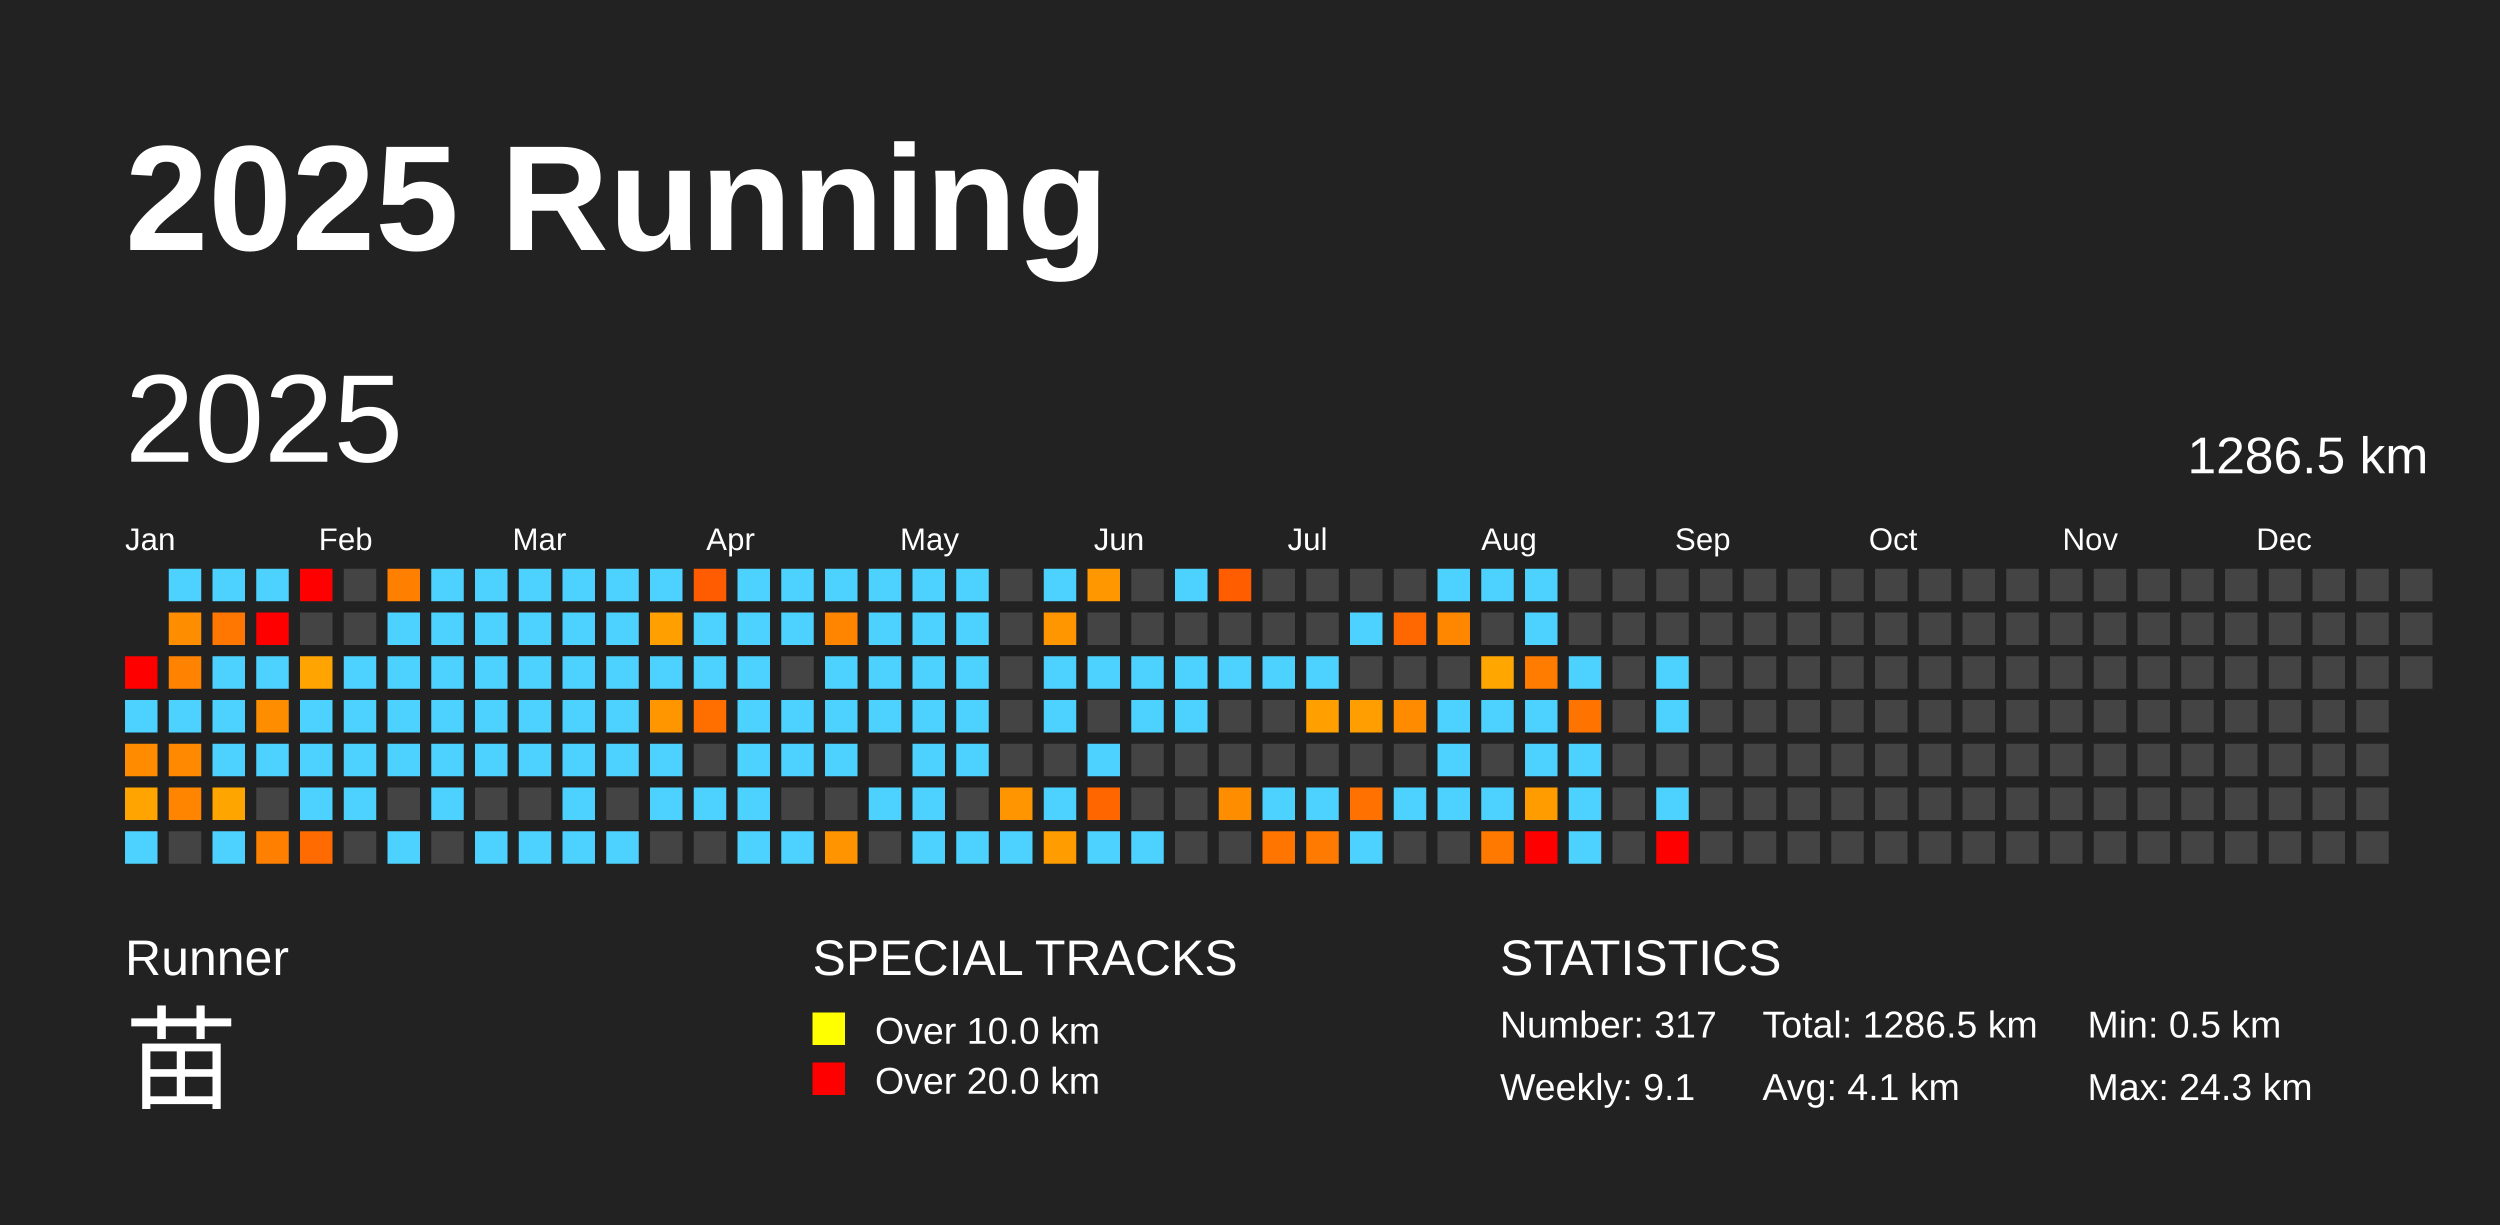
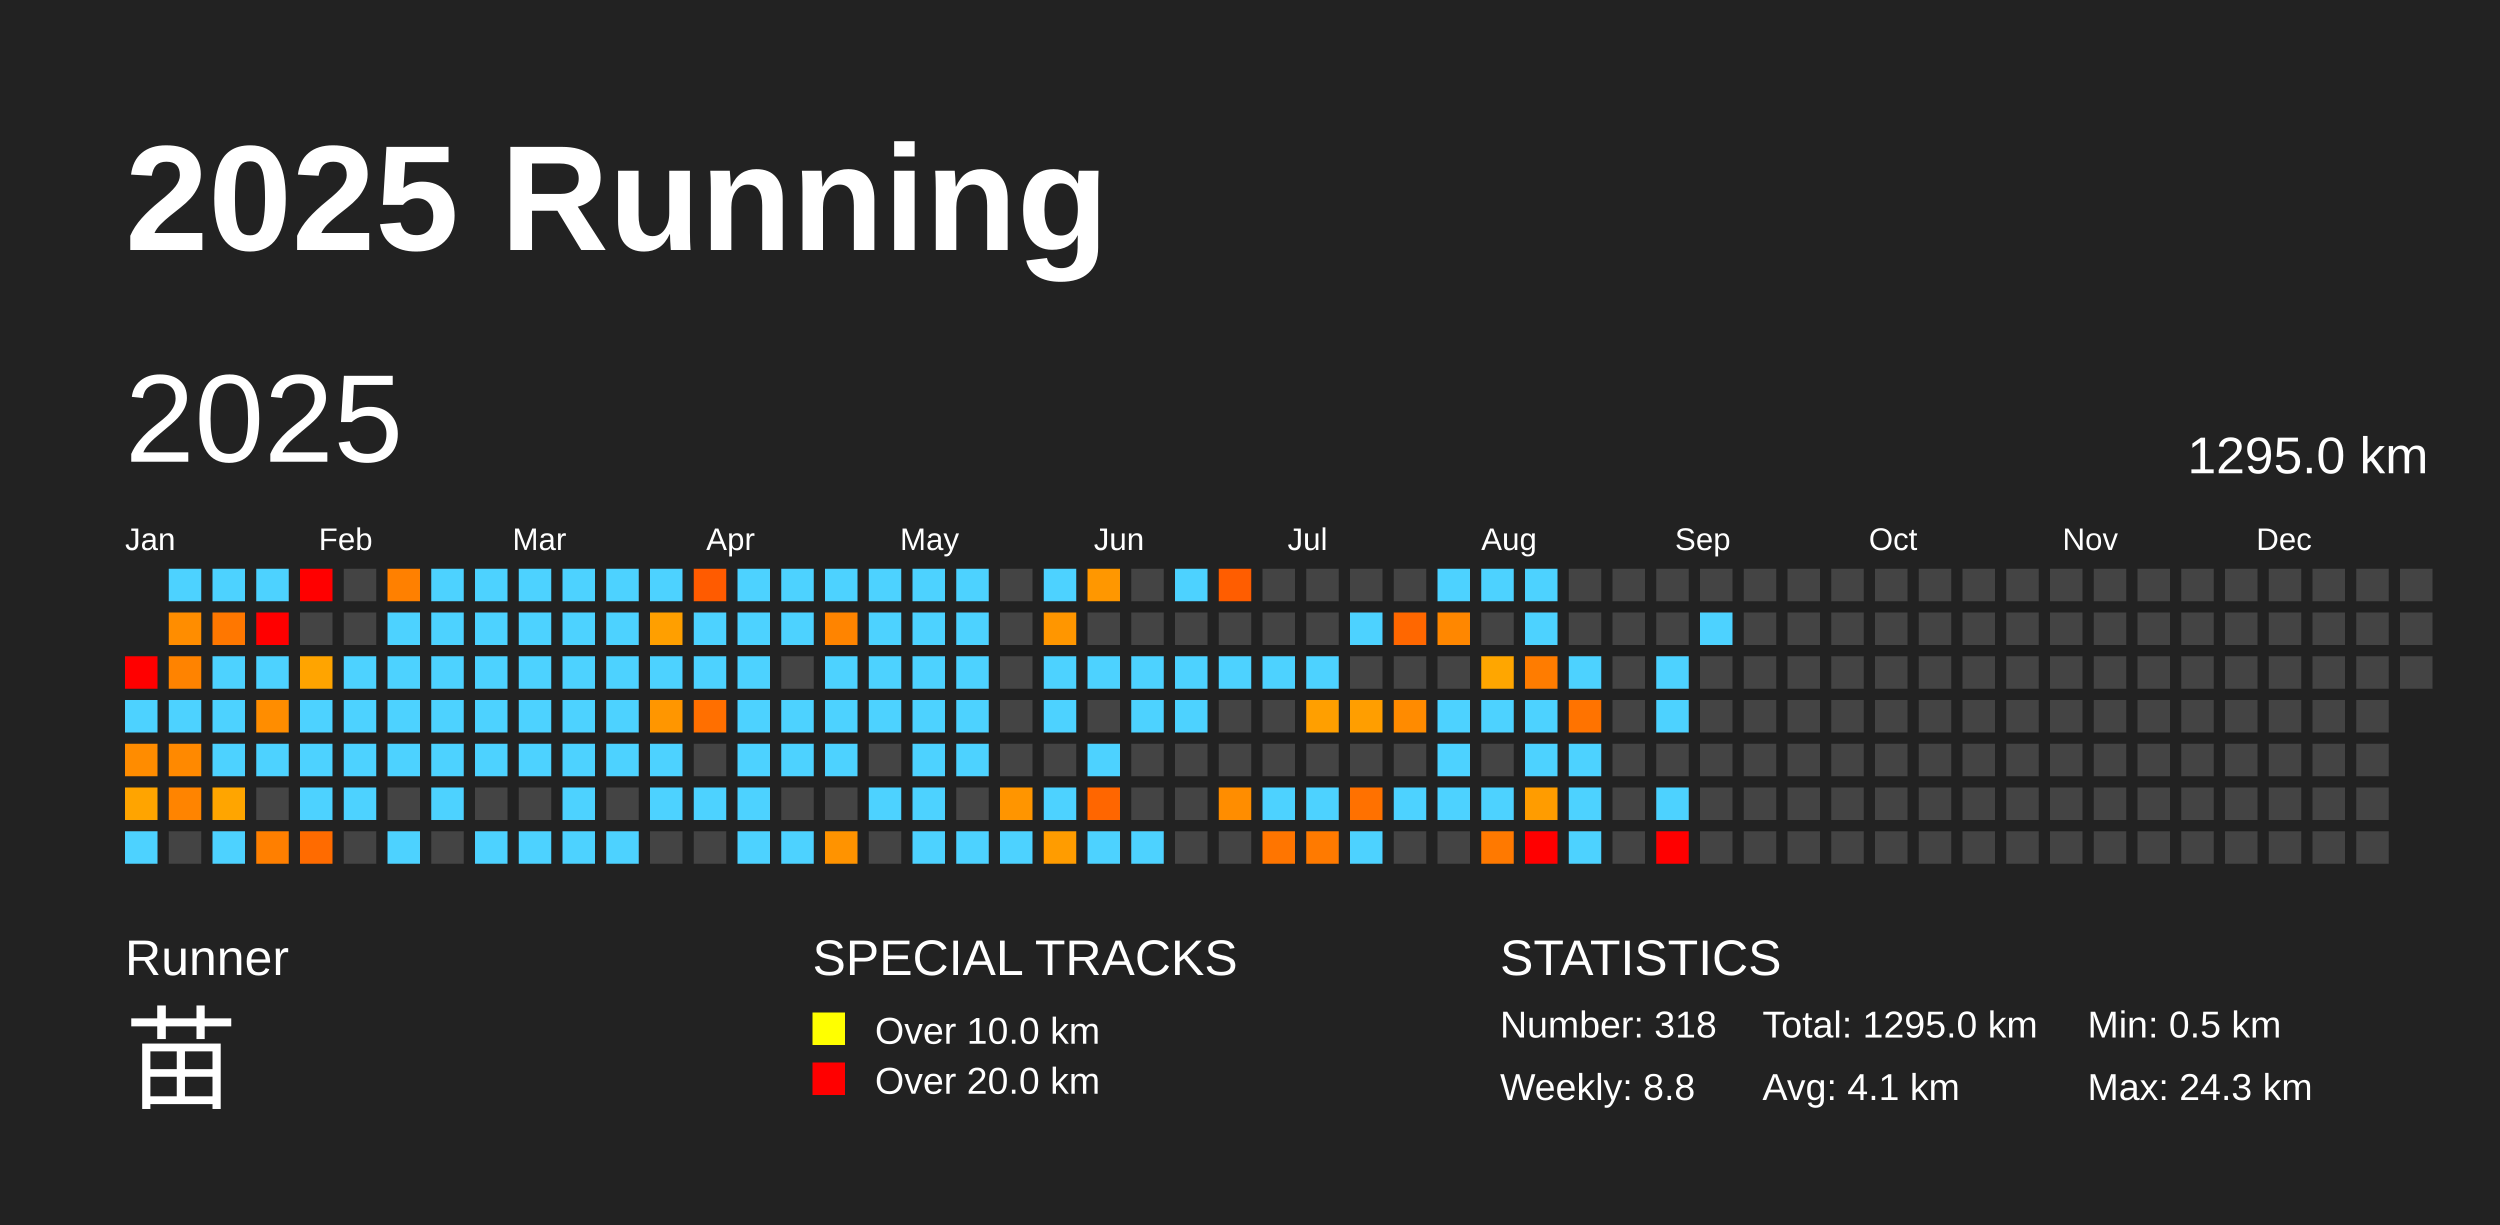
<svg xmlns="http://www.w3.org/2000/svg" baseProfile="full" height="98mm" version="1.1" viewBox="0,0,200,98" width="200mm">
  <defs />
  <rect fill="#222222" height="98" width="200" x="0" y="0" />
  <text fill="#FFFFFF" style="font-size:12px; font-family:Arial; font-weight:bold;" x="10" y="20">2025 Running</text>
  <text fill="#FFFFFF" style="font-size:4px; font-family:Arial" x="10" y="78">Runner</text>
  <text fill="#FFFFFF" style="font-size:9px; font-family:Arial" x="10" y="88">苗</text>
  <text fill="#FFFFFF" style="font-size:4px; font-family:Arial" x="65" y="78">SPECIAL TRACKS</text>
  <rect fill="yellow" height="2.6" width="2.6" x="65" y="81" />
  <text fill="#FFFFFF" style="font-size:3px; font-family:Arial" x="70" y="83.5">Over 10.0 km</text>
  <rect fill="red" height="2.6" width="2.6" x="65" y="85" />
  <text fill="#FFFFFF" style="font-size:3px; font-family:Arial" x="70" y="87.5">Over 20.0 km</text>
  <text fill="#FFFFFF" style="font-size:4px; font-family:Arial" x="120" y="78">STATISTICS</text>
-   <text fill="#FFFFFF" style="font-size:3px; font-family:Arial" x="120" y="83">Number: 317</text>
-   <text fill="#FFFFFF" style="font-size:3px; font-family:Arial" x="120" y="88">Weekly: 9.1</text>
-   <text fill="#FFFFFF" style="font-size:3px; font-family:Arial" x="141" y="83">Total: 1286.5 km</text>
+   <text fill="#FFFFFF" style="font-size:3px; font-family:Arial" x="120" y="83">Number: 318</text>
+   <text fill="#FFFFFF" style="font-size:3px; font-family:Arial" x="120" y="88">Weekly: 8.8</text>
+   <text fill="#FFFFFF" style="font-size:3px; font-family:Arial" x="141" y="83">Total: 1295.0 km</text>
  <text fill="#FFFFFF" style="font-size:3px; font-family:Arial" x="141" y="88">Avg: 4.1 km</text>
  <text fill="#FFFFFF" style="font-size:3px; font-family:Arial" x="167" y="83">Min: 0.5 km</text>
  <text fill="#FFFFFF" style="font-size:3px; font-family:Arial" x="167" y="88">Max: 24.3 km</text>
  <text dominant-baseline="hanging" fill="#FFFFFF" style="font-size:10.0px; font-family:Arial;" x="10" y="30">2025</text>
-   <text dominant-baseline="hanging" fill="#FFFFFF" style="font-size:4.125px; font-family:Arial;" x="175" y="35">1286.5 km</text>
+   <text dominant-baseline="hanging" fill="#FFFFFF" style="font-size:4.125px; font-family:Arial;" x="175" y="35">1295.0 km</text>
  <text fill="#FFFFFF" style="font-size:2.5px; font-family:Arial" x="10.0" y="44">Jan</text>
  <text fill="#FFFFFF" style="font-size:2.5px; font-family:Arial" x="25.5" y="44">Feb</text>
  <text fill="#FFFFFF" style="font-size:2.5px; font-family:Arial" x="41.0" y="44">Mar</text>
  <text fill="#FFFFFF" style="font-size:2.5px; font-family:Arial" x="56.5" y="44">Apr</text>
  <text fill="#FFFFFF" style="font-size:2.5px; font-family:Arial" x="72.0" y="44">May</text>
  <text fill="#FFFFFF" style="font-size:2.5px; font-family:Arial" x="87.5" y="44">Jun</text>
  <text fill="#FFFFFF" style="font-size:2.5px; font-family:Arial" x="103.0" y="44">Jul</text>
  <text fill="#FFFFFF" style="font-size:2.5px; font-family:Arial" x="118.5" y="44">Aug</text>
  <text fill="#FFFFFF" style="font-size:2.5px; font-family:Arial" x="134.0" y="44">Sep</text>
  <text fill="#FFFFFF" style="font-size:2.5px; font-family:Arial" x="149.5" y="44">Oct</text>
  <text fill="#FFFFFF" style="font-size:2.5px; font-family:Arial" x="165.0" y="44">Nov</text>
  <text fill="#FFFFFF" style="font-size:2.5px; font-family:Arial" x="180.5" y="44">Dec</text>
  <rect fill="red" height="2.6" width="2.6" x="10.0" y="52.5" />
  <rect fill="#4dd2ff" height="2.6" width="2.6" x="10.0" y="56.0" />
  <rect fill="#ff8c00" height="2.6" width="2.6" x="10.0" y="59.5" />
  <rect fill="#ffa400" height="2.6" width="2.6" x="10.0" y="63.0" />
  <rect fill="#4dd2ff" height="2.6" width="2.6" x="10.0" y="66.5" />
  <rect fill="#4dd2ff" height="2.6" width="2.6" x="13.5" y="45.5" />
  <rect fill="#ff8d00" height="2.6" width="2.6" x="13.5" y="49.0" />
  <rect fill="#ff8300" height="2.6" width="2.6" x="13.5" y="52.5" />
  <rect fill="#4dd2ff" height="2.6" width="2.6" x="13.5" y="56.0" />
  <rect fill="#ff8900" height="2.6" width="2.6" x="13.5" y="59.5" />
  <rect fill="#ff8400" height="2.6" width="2.6" x="13.5" y="63.0" />
  <rect fill="#444444" height="2.6" width="2.6" x="13.5" y="66.5" />
  <rect fill="#4dd2ff" height="2.6" width="2.6" x="17.0" y="45.5" />
  <rect fill="#ff7700" height="2.6" width="2.6" x="17.0" y="49.0" />
  <rect fill="#4dd2ff" height="2.6" width="2.6" x="17.0" y="52.5" />
  <rect fill="#4dd2ff" height="2.6" width="2.6" x="17.0" y="56.0" />
  <rect fill="#4dd2ff" height="2.6" width="2.6" x="17.0" y="59.5" />
  <rect fill="#ffa500" height="2.6" width="2.6" x="17.0" y="63.0" />
  <rect fill="#4dd2ff" height="2.6" width="2.6" x="17.0" y="66.5" />
  <rect fill="#4dd2ff" height="2.6" width="2.6" x="20.5" y="45.5" />
  <rect fill="red" height="2.6" width="2.6" x="20.5" y="49.0" />
  <rect fill="#4dd2ff" height="2.6" width="2.6" x="20.5" y="52.5" />
  <rect fill="#ff8d00" height="2.6" width="2.6" x="20.5" y="56.0" />
  <rect fill="#4dd2ff" height="2.6" width="2.6" x="20.5" y="59.5" />
  <rect fill="#444444" height="2.6" width="2.6" x="20.5" y="63.0" />
  <rect fill="#ff7f00" height="2.6" width="2.6" x="20.5" y="66.5" />
  <rect fill="red" height="2.6" width="2.6" x="24.0" y="45.5" />
  <rect fill="#444444" height="2.6" width="2.6" x="24.0" y="49.0" />
  <rect fill="#ffa400" height="2.6" width="2.6" x="24.0" y="52.5" />
  <rect fill="#4dd2ff" height="2.6" width="2.6" x="24.0" y="56.0" />
  <rect fill="#4dd2ff" height="2.6" width="2.6" x="24.0" y="59.5" />
  <rect fill="#4dd2ff" height="2.6" width="2.6" x="24.0" y="63.0" />
  <rect fill="#ff6b00" height="2.6" width="2.6" x="24.0" y="66.5" />
  <rect fill="#444444" height="2.6" width="2.6" x="27.5" y="45.5" />
  <rect fill="#444444" height="2.6" width="2.6" x="27.5" y="49.0" />
  <rect fill="#4dd2ff" height="2.6" width="2.6" x="27.5" y="52.5" />
  <rect fill="#4dd2ff" height="2.6" width="2.6" x="27.5" y="56.0" />
  <rect fill="#4dd2ff" height="2.6" width="2.6" x="27.5" y="59.5" />
  <rect fill="#4dd2ff" height="2.6" width="2.6" x="27.5" y="63.0" />
  <rect fill="#444444" height="2.6" width="2.6" x="27.5" y="66.5" />
  <rect fill="#ff8000" height="2.6" width="2.6" x="31.0" y="45.5" />
  <rect fill="#4dd2ff" height="2.6" width="2.6" x="31.0" y="49.0" />
  <rect fill="#4dd2ff" height="2.6" width="2.6" x="31.0" y="52.5" />
  <rect fill="#4dd2ff" height="2.6" width="2.6" x="31.0" y="56.0" />
  <rect fill="#4dd2ff" height="2.6" width="2.6" x="31.0" y="59.5" />
  <rect fill="#444444" height="2.6" width="2.6" x="31.0" y="63.0" />
  <rect fill="#4dd2ff" height="2.6" width="2.6" x="31.0" y="66.5" />
  <rect fill="#4dd2ff" height="2.6" width="2.6" x="34.5" y="45.5" />
  <rect fill="#4dd2ff" height="2.6" width="2.6" x="34.5" y="49.0" />
  <rect fill="#4dd2ff" height="2.6" width="2.6" x="34.5" y="52.5" />
  <rect fill="#4dd2ff" height="2.6" width="2.6" x="34.5" y="56.0" />
  <rect fill="#4dd2ff" height="2.6" width="2.6" x="34.5" y="59.5" />
  <rect fill="#4dd2ff" height="2.6" width="2.6" x="34.5" y="63.0" />
  <rect fill="#444444" height="2.6" width="2.6" x="34.5" y="66.5" />
  <rect fill="#4dd2ff" height="2.6" width="2.6" x="38.0" y="45.5" />
  <rect fill="#4dd2ff" height="2.6" width="2.6" x="38.0" y="49.0" />
  <rect fill="#4dd2ff" height="2.6" width="2.6" x="38.0" y="52.5" />
  <rect fill="#4dd2ff" height="2.6" width="2.6" x="38.0" y="56.0" />
  <rect fill="#4dd2ff" height="2.6" width="2.6" x="38.0" y="59.5" />
  <rect fill="#444444" height="2.6" width="2.6" x="38.0" y="63.0" />
  <rect fill="#4dd2ff" height="2.6" width="2.6" x="38.0" y="66.5" />
  <rect fill="#4dd2ff" height="2.6" width="2.6" x="41.5" y="45.5" />
  <rect fill="#4dd2ff" height="2.6" width="2.6" x="41.5" y="49.0" />
  <rect fill="#4dd2ff" height="2.6" width="2.6" x="41.5" y="52.5" />
  <rect fill="#4dd2ff" height="2.6" width="2.6" x="41.5" y="56.0" />
  <rect fill="#4dd2ff" height="2.6" width="2.6" x="41.5" y="59.5" />
  <rect fill="#444444" height="2.6" width="2.6" x="41.5" y="63.0" />
  <rect fill="#4dd2ff" height="2.6" width="2.6" x="41.5" y="66.5" />
  <rect fill="#4dd2ff" height="2.6" width="2.6" x="45.0" y="45.5" />
  <rect fill="#4dd2ff" height="2.6" width="2.6" x="45.0" y="49.0" />
  <rect fill="#4dd2ff" height="2.6" width="2.6" x="45.0" y="52.5" />
  <rect fill="#4dd2ff" height="2.6" width="2.6" x="45.0" y="56.0" />
  <rect fill="#4dd2ff" height="2.6" width="2.6" x="45.0" y="59.5" />
  <rect fill="#4dd2ff" height="2.6" width="2.6" x="45.0" y="63.0" />
  <rect fill="#4dd2ff" height="2.6" width="2.6" x="45.0" y="66.5" />
  <rect fill="#4dd2ff" height="2.6" width="2.6" x="48.5" y="45.5" />
  <rect fill="#4dd2ff" height="2.6" width="2.6" x="48.5" y="49.0" />
  <rect fill="#4dd2ff" height="2.6" width="2.6" x="48.5" y="52.5" />
  <rect fill="#4dd2ff" height="2.6" width="2.6" x="48.5" y="56.0" />
  <rect fill="#4dd2ff" height="2.6" width="2.6" x="48.5" y="59.5" />
  <rect fill="#444444" height="2.6" width="2.6" x="48.5" y="63.0" />
  <rect fill="#4dd2ff" height="2.6" width="2.6" x="48.5" y="66.5" />
  <rect fill="#4dd2ff" height="2.6" width="2.6" x="52.0" y="45.5" />
  <rect fill="#ff9f00" height="2.6" width="2.6" x="52.0" y="49.0" />
  <rect fill="#4dd2ff" height="2.6" width="2.6" x="52.0" y="52.5" />
  <rect fill="#ff9600" height="2.6" width="2.6" x="52.0" y="56.0" />
  <rect fill="#4dd2ff" height="2.6" width="2.6" x="52.0" y="59.5" />
  <rect fill="#4dd2ff" height="2.6" width="2.6" x="52.0" y="63.0" />
  <rect fill="#444444" height="2.6" width="2.6" x="52.0" y="66.5" />
  <rect fill="#ff5b00" height="2.6" width="2.6" x="55.5" y="45.5" />
  <rect fill="#4dd2ff" height="2.6" width="2.6" x="55.5" y="49.0" />
  <rect fill="#4dd2ff" height="2.6" width="2.6" x="55.5" y="52.5" />
  <rect fill="#ff6f00" height="2.6" width="2.6" x="55.5" y="56.0" />
  <rect fill="#444444" height="2.6" width="2.6" x="55.5" y="59.5" />
  <rect fill="#4dd2ff" height="2.6" width="2.6" x="55.5" y="63.0" />
  <rect fill="#444444" height="2.6" width="2.6" x="55.5" y="66.5" />
  <rect fill="#4dd2ff" height="2.6" width="2.6" x="59.0" y="45.5" />
  <rect fill="#4dd2ff" height="2.6" width="2.6" x="59.0" y="49.0" />
  <rect fill="#4dd2ff" height="2.6" width="2.6" x="59.0" y="52.5" />
  <rect fill="#4dd2ff" height="2.6" width="2.6" x="59.0" y="56.0" />
  <rect fill="#4dd2ff" height="2.6" width="2.6" x="59.0" y="59.5" />
  <rect fill="#4dd2ff" height="2.6" width="2.6" x="59.0" y="63.0" />
  <rect fill="#4dd2ff" height="2.6" width="2.6" x="59.0" y="66.5" />
  <rect fill="#4dd2ff" height="2.6" width="2.6" x="62.5" y="45.5" />
  <rect fill="#4dd2ff" height="2.6" width="2.6" x="62.5" y="49.0" />
  <rect fill="#444444" height="2.6" width="2.6" x="62.5" y="52.5" />
  <rect fill="#4dd2ff" height="2.6" width="2.6" x="62.5" y="56.0" />
  <rect fill="#4dd2ff" height="2.6" width="2.6" x="62.5" y="59.5" />
  <rect fill="#444444" height="2.6" width="2.6" x="62.5" y="63.0" />
  <rect fill="#4dd2ff" height="2.6" width="2.6" x="62.5" y="66.5" />
  <rect fill="#4dd2ff" height="2.6" width="2.6" x="66.0" y="45.5" />
  <rect fill="#ff8400" height="2.6" width="2.6" x="66.0" y="49.0" />
  <rect fill="#4dd2ff" height="2.6" width="2.6" x="66.0" y="52.5" />
  <rect fill="#4dd2ff" height="2.6" width="2.6" x="66.0" y="56.0" />
  <rect fill="#4dd2ff" height="2.6" width="2.6" x="66.0" y="59.5" />
  <rect fill="#444444" height="2.6" width="2.6" x="66.0" y="63.0" />
  <rect fill="#ff9300" height="2.6" width="2.6" x="66.0" y="66.5" />
  <rect fill="#4dd2ff" height="2.6" width="2.6" x="69.5" y="45.5" />
  <rect fill="#4dd2ff" height="2.6" width="2.6" x="69.5" y="49.0" />
  <rect fill="#4dd2ff" height="2.6" width="2.6" x="69.5" y="52.5" />
  <rect fill="#4dd2ff" height="2.6" width="2.6" x="69.5" y="56.0" />
  <rect fill="#444444" height="2.6" width="2.6" x="69.5" y="59.5" />
  <rect fill="#4dd2ff" height="2.6" width="2.6" x="69.5" y="63.0" />
  <rect fill="#444444" height="2.6" width="2.6" x="69.5" y="66.5" />
  <rect fill="#4dd2ff" height="2.6" width="2.6" x="73.0" y="45.5" />
  <rect fill="#4dd2ff" height="2.6" width="2.6" x="73.0" y="49.0" />
  <rect fill="#4dd2ff" height="2.6" width="2.6" x="73.0" y="52.5" />
  <rect fill="#4dd2ff" height="2.6" width="2.6" x="73.0" y="56.0" />
  <rect fill="#4dd2ff" height="2.6" width="2.6" x="73.0" y="59.5" />
  <rect fill="#4dd2ff" height="2.6" width="2.6" x="73.0" y="63.0" />
  <rect fill="#4dd2ff" height="2.6" width="2.6" x="73.0" y="66.5" />
  <rect fill="#4dd2ff" height="2.6" width="2.6" x="76.5" y="45.5" />
  <rect fill="#4dd2ff" height="2.6" width="2.6" x="76.5" y="49.0" />
  <rect fill="#4dd2ff" height="2.6" width="2.6" x="76.5" y="52.5" />
  <rect fill="#4dd2ff" height="2.6" width="2.6" x="76.5" y="56.0" />
  <rect fill="#4dd2ff" height="2.6" width="2.6" x="76.5" y="59.5" />
  <rect fill="#444444" height="2.6" width="2.6" x="76.5" y="63.0" />
  <rect fill="#4dd2ff" height="2.6" width="2.6" x="76.5" y="66.5" />
  <rect fill="#444444" height="2.6" width="2.6" x="80.0" y="45.5" />
  <rect fill="#444444" height="2.6" width="2.6" x="80.0" y="49.0" />
  <rect fill="#444444" height="2.6" width="2.6" x="80.0" y="52.5" />
  <rect fill="#444444" height="2.6" width="2.6" x="80.0" y="56.0" />
  <rect fill="#444444" height="2.6" width="2.6" x="80.0" y="59.5" />
  <rect fill="#ff9500" height="2.6" width="2.6" x="80.0" y="63.0" />
  <rect fill="#4dd2ff" height="2.6" width="2.6" x="80.0" y="66.5" />
  <rect fill="#4dd2ff" height="2.6" width="2.6" x="83.5" y="45.5" />
  <rect fill="#ff9600" height="2.6" width="2.6" x="83.5" y="49.0" />
  <rect fill="#4dd2ff" height="2.6" width="2.6" x="83.5" y="52.5" />
  <rect fill="#4dd2ff" height="2.6" width="2.6" x="83.5" y="56.0" />
  <rect fill="#444444" height="2.6" width="2.6" x="83.5" y="59.5" />
  <rect fill="#4dd2ff" height="2.6" width="2.6" x="83.5" y="63.0" />
  <rect fill="#ff9c00" height="2.6" width="2.6" x="83.5" y="66.5" />
  <rect fill="#ff9700" height="2.6" width="2.6" x="87.0" y="45.5" />
  <rect fill="#444444" height="2.6" width="2.6" x="87.0" y="49.0" />
  <rect fill="#4dd2ff" height="2.6" width="2.6" x="87.0" y="52.5" />
  <rect fill="#444444" height="2.6" width="2.6" x="87.0" y="56.0" />
  <rect fill="#4dd2ff" height="2.6" width="2.6" x="87.0" y="59.5" />
  <rect fill="#ff6600" height="2.6" width="2.6" x="87.0" y="63.0" />
  <rect fill="#4dd2ff" height="2.6" width="2.6" x="87.0" y="66.5" />
  <rect fill="#444444" height="2.6" width="2.6" x="90.5" y="45.5" />
  <rect fill="#444444" height="2.6" width="2.6" x="90.5" y="49.0" />
  <rect fill="#4dd2ff" height="2.6" width="2.6" x="90.5" y="52.5" />
  <rect fill="#4dd2ff" height="2.6" width="2.6" x="90.5" y="56.0" />
  <rect fill="#444444" height="2.6" width="2.6" x="90.5" y="59.5" />
  <rect fill="#444444" height="2.6" width="2.6" x="90.5" y="63.0" />
  <rect fill="#4dd2ff" height="2.6" width="2.6" x="90.5" y="66.5" />
  <rect fill="#4dd2ff" height="2.6" width="2.6" x="94.0" y="45.5" />
  <rect fill="#444444" height="2.6" width="2.6" x="94.0" y="49.0" />
  <rect fill="#4dd2ff" height="2.6" width="2.6" x="94.0" y="52.5" />
  <rect fill="#4dd2ff" height="2.6" width="2.6" x="94.0" y="56.0" />
  <rect fill="#444444" height="2.6" width="2.6" x="94.0" y="59.5" />
  <rect fill="#444444" height="2.6" width="2.6" x="94.0" y="63.0" />
  <rect fill="#444444" height="2.6" width="2.6" x="94.0" y="66.5" />
  <rect fill="#ff5d00" height="2.6" width="2.6" x="97.5" y="45.5" />
  <rect fill="#444444" height="2.6" width="2.6" x="97.5" y="49.0" />
  <rect fill="#4dd2ff" height="2.6" width="2.6" x="97.5" y="52.5" />
  <rect fill="#444444" height="2.6" width="2.6" x="97.5" y="56.0" />
  <rect fill="#444444" height="2.6" width="2.6" x="97.5" y="59.5" />
  <rect fill="#ff8d00" height="2.6" width="2.6" x="97.5" y="63.0" />
  <rect fill="#444444" height="2.6" width="2.6" x="97.5" y="66.5" />
  <rect fill="#444444" height="2.6" width="2.6" x="101.0" y="45.5" />
  <rect fill="#444444" height="2.6" width="2.6" x="101.0" y="49.0" />
  <rect fill="#4dd2ff" height="2.6" width="2.6" x="101.0" y="52.5" />
  <rect fill="#444444" height="2.6" width="2.6" x="101.0" y="56.0" />
  <rect fill="#444444" height="2.6" width="2.6" x="101.0" y="59.5" />
  <rect fill="#4dd2ff" height="2.6" width="2.6" x="101.0" y="63.0" />
  <rect fill="#ff7500" height="2.6" width="2.6" x="101.0" y="66.5" />
  <rect fill="#444444" height="2.6" width="2.6" x="104.5" y="45.5" />
  <rect fill="#444444" height="2.6" width="2.6" x="104.5" y="49.0" />
  <rect fill="#4dd2ff" height="2.6" width="2.6" x="104.5" y="52.5" />
  <rect fill="#ff9f00" height="2.6" width="2.6" x="104.5" y="56.0" />
  <rect fill="#444444" height="2.6" width="2.6" x="104.5" y="59.5" />
  <rect fill="#4dd2ff" height="2.6" width="2.6" x="104.5" y="63.0" />
  <rect fill="#ff7a00" height="2.6" width="2.6" x="104.5" y="66.5" />
  <rect fill="#444444" height="2.6" width="2.6" x="108.0" y="45.5" />
  <rect fill="#4dd2ff" height="2.6" width="2.6" x="108.0" y="49.0" />
  <rect fill="#444444" height="2.6" width="2.6" x="108.0" y="52.5" />
  <rect fill="#ff9e00" height="2.6" width="2.6" x="108.0" y="56.0" />
  <rect fill="#444444" height="2.6" width="2.6" x="108.0" y="59.5" />
  <rect fill="#ff7100" height="2.6" width="2.6" x="108.0" y="63.0" />
  <rect fill="#4dd2ff" height="2.6" width="2.6" x="108.0" y="66.5" />
  <rect fill="#444444" height="2.6" width="2.6" x="111.5" y="45.5" />
  <rect fill="#ff6700" height="2.6" width="2.6" x="111.5" y="49.0" />
  <rect fill="#444444" height="2.6" width="2.6" x="111.5" y="52.5" />
  <rect fill="#ff8b00" height="2.6" width="2.6" x="111.5" y="56.0" />
  <rect fill="#444444" height="2.6" width="2.6" x="111.5" y="59.5" />
  <rect fill="#4dd2ff" height="2.6" width="2.6" x="111.5" y="63.0" />
  <rect fill="#444444" height="2.6" width="2.6" x="111.5" y="66.5" />
  <rect fill="#4dd2ff" height="2.6" width="2.6" x="115.0" y="45.5" />
  <rect fill="#ff8700" height="2.6" width="2.6" x="115.0" y="49.0" />
  <rect fill="#444444" height="2.6" width="2.6" x="115.0" y="52.5" />
  <rect fill="#4dd2ff" height="2.6" width="2.6" x="115.0" y="56.0" />
  <rect fill="#4dd2ff" height="2.6" width="2.6" x="115.0" y="59.5" />
  <rect fill="#4dd2ff" height="2.6" width="2.6" x="115.0" y="63.0" />
  <rect fill="#444444" height="2.6" width="2.6" x="115.0" y="66.5" />
  <rect fill="#4dd2ff" height="2.6" width="2.6" x="118.5" y="45.5" />
  <rect fill="#444444" height="2.6" width="2.6" x="118.5" y="49.0" />
  <rect fill="#ffa600" height="2.6" width="2.6" x="118.5" y="52.5" />
  <rect fill="#4dd2ff" height="2.6" width="2.6" x="118.5" y="56.0" />
  <rect fill="#444444" height="2.6" width="2.6" x="118.5" y="59.5" />
  <rect fill="#4dd2ff" height="2.6" width="2.6" x="118.5" y="63.0" />
  <rect fill="#ff7900" height="2.6" width="2.6" x="118.5" y="66.5" />
  <rect fill="#4dd2ff" height="2.6" width="2.6" x="122.0" y="45.5" />
  <rect fill="#4dd2ff" height="2.6" width="2.6" x="122.0" y="49.0" />
  <rect fill="#ff7c00" height="2.6" width="2.6" x="122.0" y="52.5" />
  <rect fill="#4dd2ff" height="2.6" width="2.6" x="122.0" y="56.0" />
  <rect fill="#4dd2ff" height="2.6" width="2.6" x="122.0" y="59.5" />
  <rect fill="#ff9c00" height="2.6" width="2.6" x="122.0" y="63.0" />
  <rect fill="red" height="2.6" width="2.6" x="122.0" y="66.5" />
  <rect fill="#444444" height="2.6" width="2.6" x="125.5" y="45.5" />
  <rect fill="#444444" height="2.6" width="2.6" x="125.5" y="49.0" />
  <rect fill="#4dd2ff" height="2.6" width="2.6" x="125.5" y="52.5" />
  <rect fill="#ff7300" height="2.6" width="2.6" x="125.5" y="56.0" />
  <rect fill="#4dd2ff" height="2.6" width="2.6" x="125.5" y="59.5" />
  <rect fill="#4dd2ff" height="2.6" width="2.6" x="125.5" y="63.0" />
  <rect fill="#4dd2ff" height="2.6" width="2.6" x="125.5" y="66.5" />
  <rect fill="#444444" height="2.6" width="2.6" x="129.0" y="45.5" />
  <rect fill="#444444" height="2.6" width="2.6" x="129.0" y="49.0" />
  <rect fill="#444444" height="2.6" width="2.6" x="129.0" y="52.5" />
  <rect fill="#444444" height="2.6" width="2.6" x="129.0" y="56.0" />
  <rect fill="#444444" height="2.6" width="2.6" x="129.0" y="59.5" />
  <rect fill="#444444" height="2.6" width="2.6" x="129.0" y="63.0" />
  <rect fill="#444444" height="2.6" width="2.6" x="129.0" y="66.5" />
  <rect fill="#444444" height="2.6" width="2.6" x="132.5" y="45.5" />
  <rect fill="#444444" height="2.6" width="2.6" x="132.5" y="49.0" />
  <rect fill="#4dd2ff" height="2.6" width="2.6" x="132.5" y="52.5" />
  <rect fill="#4dd2ff" height="2.6" width="2.6" x="132.5" y="56.0" />
  <rect fill="#444444" height="2.6" width="2.6" x="132.5" y="59.5" />
  <rect fill="#4dd2ff" height="2.6" width="2.6" x="132.5" y="63.0" />
  <rect fill="red" height="2.6" width="2.6" x="132.5" y="66.5" />
  <rect fill="#444444" height="2.6" width="2.6" x="136.0" y="45.5" />
-   <rect fill="#444444" height="2.6" width="2.6" x="136.0" y="49.0" />
+   <rect fill="#4dd2ff" height="2.6" width="2.6" x="136.0" y="49.0" />
  <rect fill="#444444" height="2.6" width="2.6" x="136.0" y="52.5" />
  <rect fill="#444444" height="2.6" width="2.6" x="136.0" y="56.0" />
  <rect fill="#444444" height="2.6" width="2.6" x="136.0" y="59.5" />
  <rect fill="#444444" height="2.6" width="2.6" x="136.0" y="63.0" />
  <rect fill="#444444" height="2.6" width="2.6" x="136.0" y="66.5" />
  <rect fill="#444444" height="2.6" width="2.6" x="139.5" y="45.5" />
  <rect fill="#444444" height="2.6" width="2.6" x="139.5" y="49.0" />
  <rect fill="#444444" height="2.6" width="2.6" x="139.5" y="52.5" />
  <rect fill="#444444" height="2.6" width="2.6" x="139.5" y="56.0" />
  <rect fill="#444444" height="2.6" width="2.6" x="139.5" y="59.5" />
  <rect fill="#444444" height="2.6" width="2.6" x="139.5" y="63.0" />
  <rect fill="#444444" height="2.6" width="2.6" x="139.5" y="66.5" />
  <rect fill="#444444" height="2.6" width="2.6" x="143.0" y="45.5" />
  <rect fill="#444444" height="2.6" width="2.6" x="143.0" y="49.0" />
  <rect fill="#444444" height="2.6" width="2.6" x="143.0" y="52.5" />
  <rect fill="#444444" height="2.6" width="2.6" x="143.0" y="56.0" />
  <rect fill="#444444" height="2.6" width="2.6" x="143.0" y="59.5" />
  <rect fill="#444444" height="2.6" width="2.6" x="143.0" y="63.0" />
  <rect fill="#444444" height="2.6" width="2.6" x="143.0" y="66.5" />
  <rect fill="#444444" height="2.6" width="2.6" x="146.5" y="45.5" />
  <rect fill="#444444" height="2.6" width="2.6" x="146.5" y="49.0" />
  <rect fill="#444444" height="2.6" width="2.6" x="146.5" y="52.5" />
  <rect fill="#444444" height="2.6" width="2.6" x="146.5" y="56.0" />
  <rect fill="#444444" height="2.6" width="2.6" x="146.5" y="59.5" />
  <rect fill="#444444" height="2.6" width="2.6" x="146.5" y="63.0" />
  <rect fill="#444444" height="2.6" width="2.6" x="146.5" y="66.5" />
  <rect fill="#444444" height="2.6" width="2.6" x="150.0" y="45.5" />
  <rect fill="#444444" height="2.6" width="2.6" x="150.0" y="49.0" />
  <rect fill="#444444" height="2.6" width="2.6" x="150.0" y="52.5" />
  <rect fill="#444444" height="2.6" width="2.6" x="150.0" y="56.0" />
  <rect fill="#444444" height="2.6" width="2.6" x="150.0" y="59.5" />
  <rect fill="#444444" height="2.6" width="2.6" x="150.0" y="63.0" />
  <rect fill="#444444" height="2.6" width="2.6" x="150.0" y="66.5" />
  <rect fill="#444444" height="2.6" width="2.6" x="153.5" y="45.5" />
  <rect fill="#444444" height="2.6" width="2.6" x="153.5" y="49.0" />
  <rect fill="#444444" height="2.6" width="2.6" x="153.5" y="52.5" />
  <rect fill="#444444" height="2.6" width="2.6" x="153.5" y="56.0" />
  <rect fill="#444444" height="2.6" width="2.6" x="153.5" y="59.5" />
  <rect fill="#444444" height="2.6" width="2.6" x="153.5" y="63.0" />
  <rect fill="#444444" height="2.6" width="2.6" x="153.5" y="66.5" />
  <rect fill="#444444" height="2.6" width="2.6" x="157.0" y="45.5" />
  <rect fill="#444444" height="2.6" width="2.6" x="157.0" y="49.0" />
  <rect fill="#444444" height="2.6" width="2.6" x="157.0" y="52.5" />
  <rect fill="#444444" height="2.6" width="2.6" x="157.0" y="56.0" />
  <rect fill="#444444" height="2.6" width="2.6" x="157.0" y="59.5" />
  <rect fill="#444444" height="2.6" width="2.6" x="157.0" y="63.0" />
  <rect fill="#444444" height="2.6" width="2.6" x="157.0" y="66.5" />
  <rect fill="#444444" height="2.6" width="2.6" x="160.5" y="45.5" />
  <rect fill="#444444" height="2.6" width="2.6" x="160.5" y="49.0" />
  <rect fill="#444444" height="2.6" width="2.6" x="160.5" y="52.5" />
  <rect fill="#444444" height="2.6" width="2.6" x="160.5" y="56.0" />
  <rect fill="#444444" height="2.6" width="2.6" x="160.5" y="59.5" />
  <rect fill="#444444" height="2.6" width="2.6" x="160.5" y="63.0" />
  <rect fill="#444444" height="2.6" width="2.6" x="160.5" y="66.5" />
  <rect fill="#444444" height="2.6" width="2.6" x="164.0" y="45.5" />
  <rect fill="#444444" height="2.6" width="2.6" x="164.0" y="49.0" />
  <rect fill="#444444" height="2.6" width="2.6" x="164.0" y="52.5" />
  <rect fill="#444444" height="2.6" width="2.6" x="164.0" y="56.0" />
  <rect fill="#444444" height="2.6" width="2.6" x="164.0" y="59.5" />
  <rect fill="#444444" height="2.6" width="2.6" x="164.0" y="63.0" />
  <rect fill="#444444" height="2.6" width="2.6" x="164.0" y="66.5" />
  <rect fill="#444444" height="2.6" width="2.6" x="167.5" y="45.5" />
  <rect fill="#444444" height="2.6" width="2.6" x="167.5" y="49.0" />
  <rect fill="#444444" height="2.6" width="2.6" x="167.5" y="52.5" />
  <rect fill="#444444" height="2.6" width="2.6" x="167.5" y="56.0" />
  <rect fill="#444444" height="2.6" width="2.6" x="167.5" y="59.5" />
  <rect fill="#444444" height="2.6" width="2.6" x="167.5" y="63.0" />
  <rect fill="#444444" height="2.6" width="2.6" x="167.5" y="66.5" />
  <rect fill="#444444" height="2.6" width="2.6" x="171.0" y="45.5" />
  <rect fill="#444444" height="2.6" width="2.6" x="171.0" y="49.0" />
  <rect fill="#444444" height="2.6" width="2.6" x="171.0" y="52.5" />
  <rect fill="#444444" height="2.6" width="2.6" x="171.0" y="56.0" />
  <rect fill="#444444" height="2.6" width="2.6" x="171.0" y="59.5" />
  <rect fill="#444444" height="2.6" width="2.6" x="171.0" y="63.0" />
  <rect fill="#444444" height="2.6" width="2.6" x="171.0" y="66.5" />
  <rect fill="#444444" height="2.6" width="2.6" x="174.5" y="45.5" />
  <rect fill="#444444" height="2.6" width="2.6" x="174.5" y="49.0" />
  <rect fill="#444444" height="2.6" width="2.6" x="174.5" y="52.5" />
  <rect fill="#444444" height="2.6" width="2.6" x="174.5" y="56.0" />
  <rect fill="#444444" height="2.6" width="2.6" x="174.5" y="59.5" />
  <rect fill="#444444" height="2.6" width="2.6" x="174.5" y="63.0" />
  <rect fill="#444444" height="2.6" width="2.6" x="174.5" y="66.5" />
  <rect fill="#444444" height="2.6" width="2.6" x="178.0" y="45.5" />
  <rect fill="#444444" height="2.6" width="2.6" x="178.0" y="49.0" />
  <rect fill="#444444" height="2.6" width="2.6" x="178.0" y="52.5" />
  <rect fill="#444444" height="2.6" width="2.6" x="178.0" y="56.0" />
  <rect fill="#444444" height="2.6" width="2.6" x="178.0" y="59.5" />
  <rect fill="#444444" height="2.6" width="2.6" x="178.0" y="63.0" />
  <rect fill="#444444" height="2.6" width="2.6" x="178.0" y="66.5" />
  <rect fill="#444444" height="2.6" width="2.6" x="181.5" y="45.5" />
  <rect fill="#444444" height="2.6" width="2.6" x="181.5" y="49.0" />
  <rect fill="#444444" height="2.6" width="2.6" x="181.5" y="52.5" />
  <rect fill="#444444" height="2.6" width="2.6" x="181.5" y="56.0" />
  <rect fill="#444444" height="2.6" width="2.6" x="181.5" y="59.5" />
  <rect fill="#444444" height="2.6" width="2.6" x="181.5" y="63.0" />
  <rect fill="#444444" height="2.6" width="2.6" x="181.5" y="66.5" />
  <rect fill="#444444" height="2.6" width="2.6" x="185.0" y="45.5" />
  <rect fill="#444444" height="2.6" width="2.6" x="185.0" y="49.0" />
  <rect fill="#444444" height="2.6" width="2.6" x="185.0" y="52.5" />
  <rect fill="#444444" height="2.6" width="2.6" x="185.0" y="56.0" />
  <rect fill="#444444" height="2.6" width="2.6" x="185.0" y="59.5" />
  <rect fill="#444444" height="2.6" width="2.6" x="185.0" y="63.0" />
  <rect fill="#444444" height="2.6" width="2.6" x="185.0" y="66.5" />
  <rect fill="#444444" height="2.6" width="2.6" x="188.5" y="45.5" />
  <rect fill="#444444" height="2.6" width="2.6" x="188.5" y="49.0" />
  <rect fill="#444444" height="2.6" width="2.6" x="188.5" y="52.5" />
  <rect fill="#444444" height="2.6" width="2.6" x="188.5" y="56.0" />
  <rect fill="#444444" height="2.6" width="2.6" x="188.5" y="59.5" />
  <rect fill="#444444" height="2.6" width="2.6" x="188.5" y="63.0" />
  <rect fill="#444444" height="2.6" width="2.6" x="188.5" y="66.5" />
  <rect fill="#444444" height="2.6" width="2.6" x="192.0" y="45.5" />
  <rect fill="#444444" height="2.6" width="2.6" x="192.0" y="49.0" />
  <rect fill="#444444" height="2.6" width="2.6" x="192.0" y="52.5" />
</svg>
